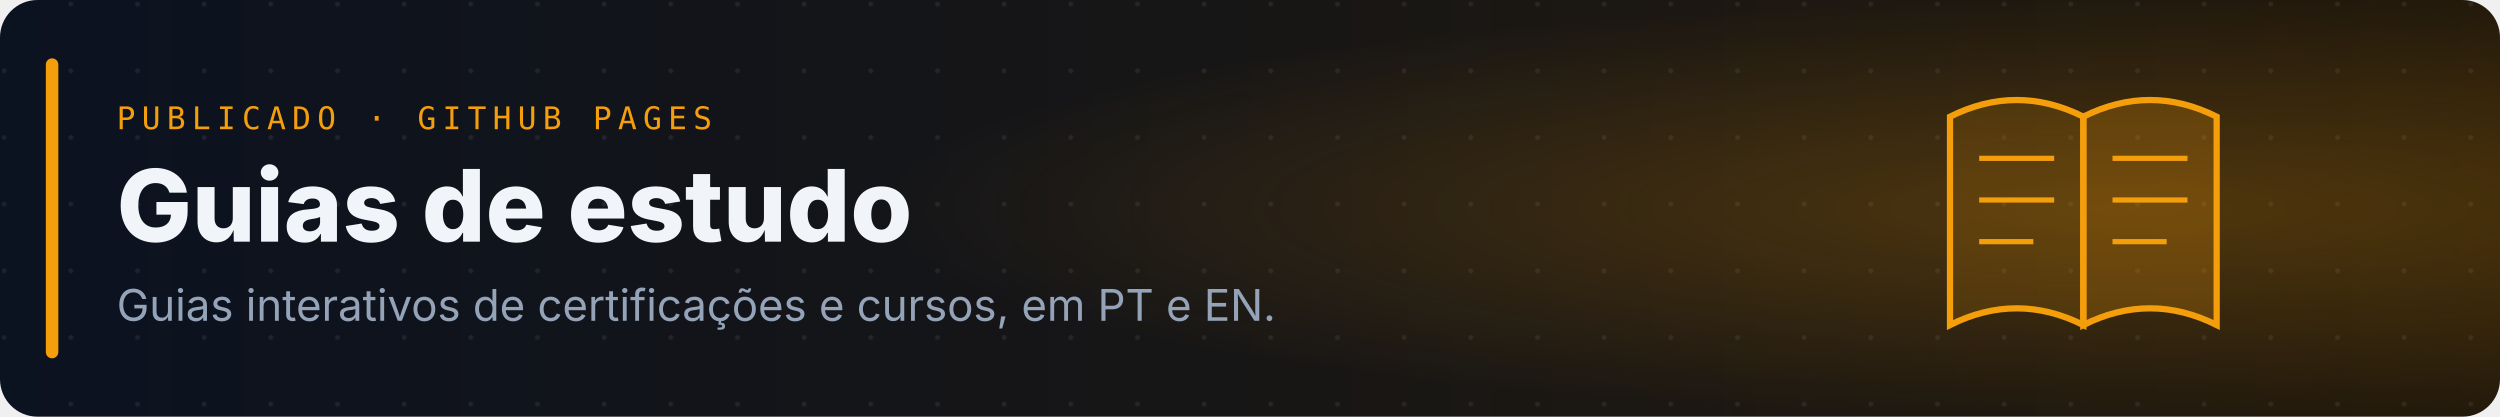
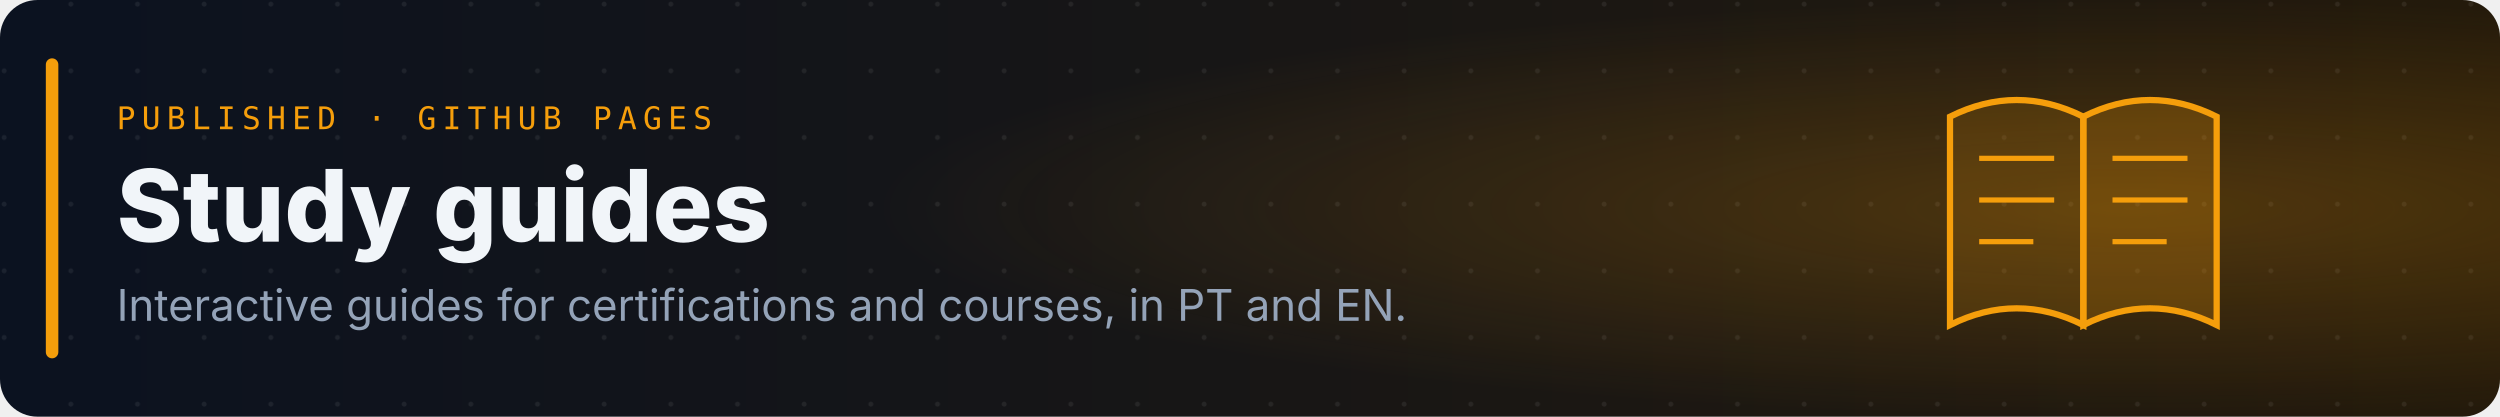
- <svg xmlns="http://www.w3.org/2000/svg" viewBox="0 0 1200 200" width="1200" height="200" role="img" aria-label="Guias de estudo">
+ <svg xmlns="http://www.w3.org/2000/svg" viewBox="0 0 1200 200" width="1200" height="200" role="img" aria-label="Study guides">
  <defs>
    <linearGradient id="g" x1="0" y1="0" x2="1" y2="0">
      <stop offset="0" stop-color="#0b1220" />
      <stop offset="1" stop-color="#241a0b" />
    </linearGradient>
    <radialGradient id="r" cx="0.85" cy="0.5" r="0.5">
      <stop offset="0" stop-color="#f59e0b" stop-opacity=".22" />
      <stop offset="1" stop-color="#f59e0b" stop-opacity="0" />
    </radialGradient>
    <pattern id="p" width="32" height="32" patternUnits="userSpaceOnUse">
      <circle cx="2" cy="2" r="1.2" fill="#ffffff" fill-opacity=".07" />
    </pattern>
  </defs>
  <rect width="1200" height="200" rx="18" fill="url(#g)" />
  <rect width="1200" height="200" rx="18" fill="url(#p)" />
  <rect width="1200" height="200" rx="18" fill="url(#r)" />
  <rect x="22" y="28" width="6" height="144" rx="3" fill="#f59e0b" />
-   <text x="56" y="62" font-family="Cascadia Code,Consolas,monospace" font-size="15" letter-spacing="3" fill="#f59e0b">PUBLICADO · GITHUB PAGES</text>
-   <text x="56" y="116" font-family="Segoe UI,Inter,system-ui,sans-serif" font-size="48" font-weight="800" fill="#f1f5f9">Guias de estudo</text>
-   <text x="56" y="154" font-family="Segoe UI,Inter,system-ui,sans-serif" font-size="21" fill="#94a3b8">Guias interativos de certificações e cursos, em PT e EN.</text>
+   <text x="56" y="62" font-family="Cascadia Code,Consolas,monospace" font-size="15" letter-spacing="3" fill="#f59e0b">PUBLISHED · GITHUB PAGES</text>
+   <text x="56" y="116" font-family="Segoe UI,Inter,system-ui,sans-serif" font-size="48" font-weight="800" fill="#f1f5f9">Study guides</text>
+   <text x="56" y="154" font-family="Segoe UI,Inter,system-ui,sans-serif" font-size="21" fill="#94a3b8">Interactive guides for certifications and courses, in PT and EN.</text>
  <g transform="translate(1000 100)" fill="none" stroke="#f59e0b" stroke-width="3">
    <path d="M-64 -44 Q-32 -60 0 -44 L0 56 Q-32 40 -64 56 Z" fill="#f59e0b" fill-opacity=".14" />
    <path d="M64 -44 Q32 -60 0 -44 L0 56 Q32 40 64 56 Z" fill="#f59e0b" fill-opacity=".22" />
    <path d="M-50 -24 H-14 M-50 -4 H-14 M-50 16 H-24 M14 -24 H50 M14 -4 H50 M14 16 H40" stroke-width="2.5" />
  </g>
</svg>
